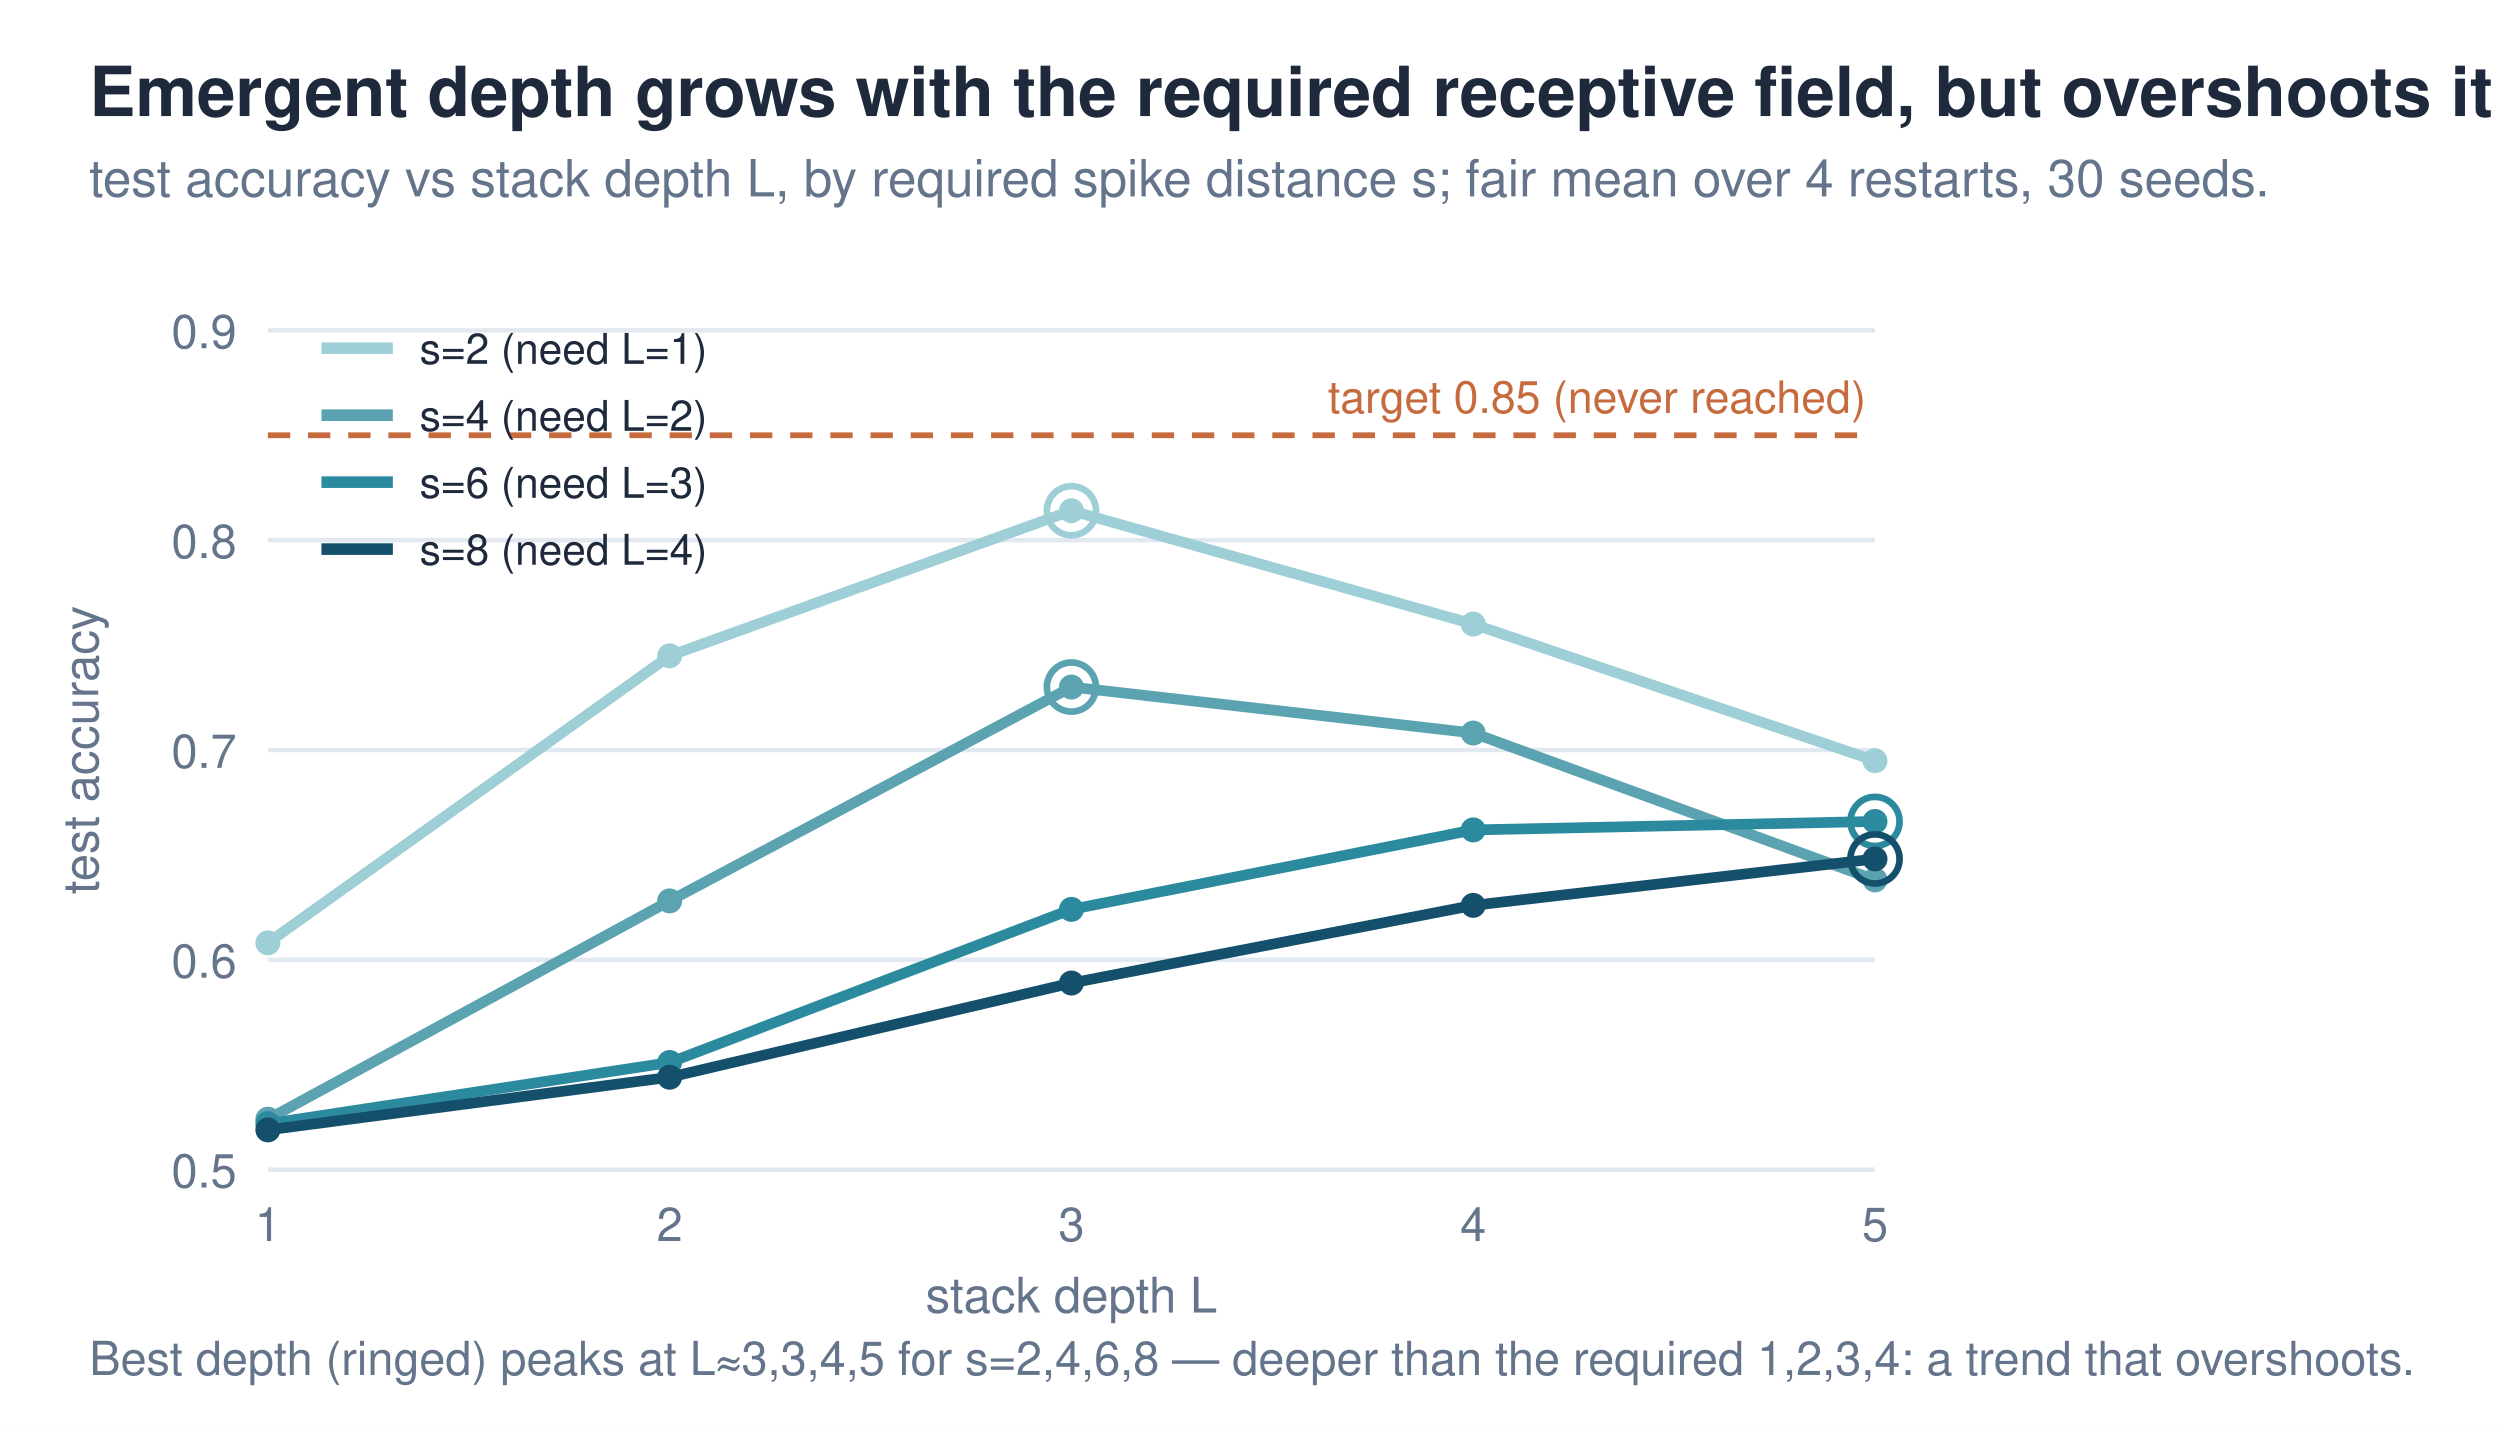
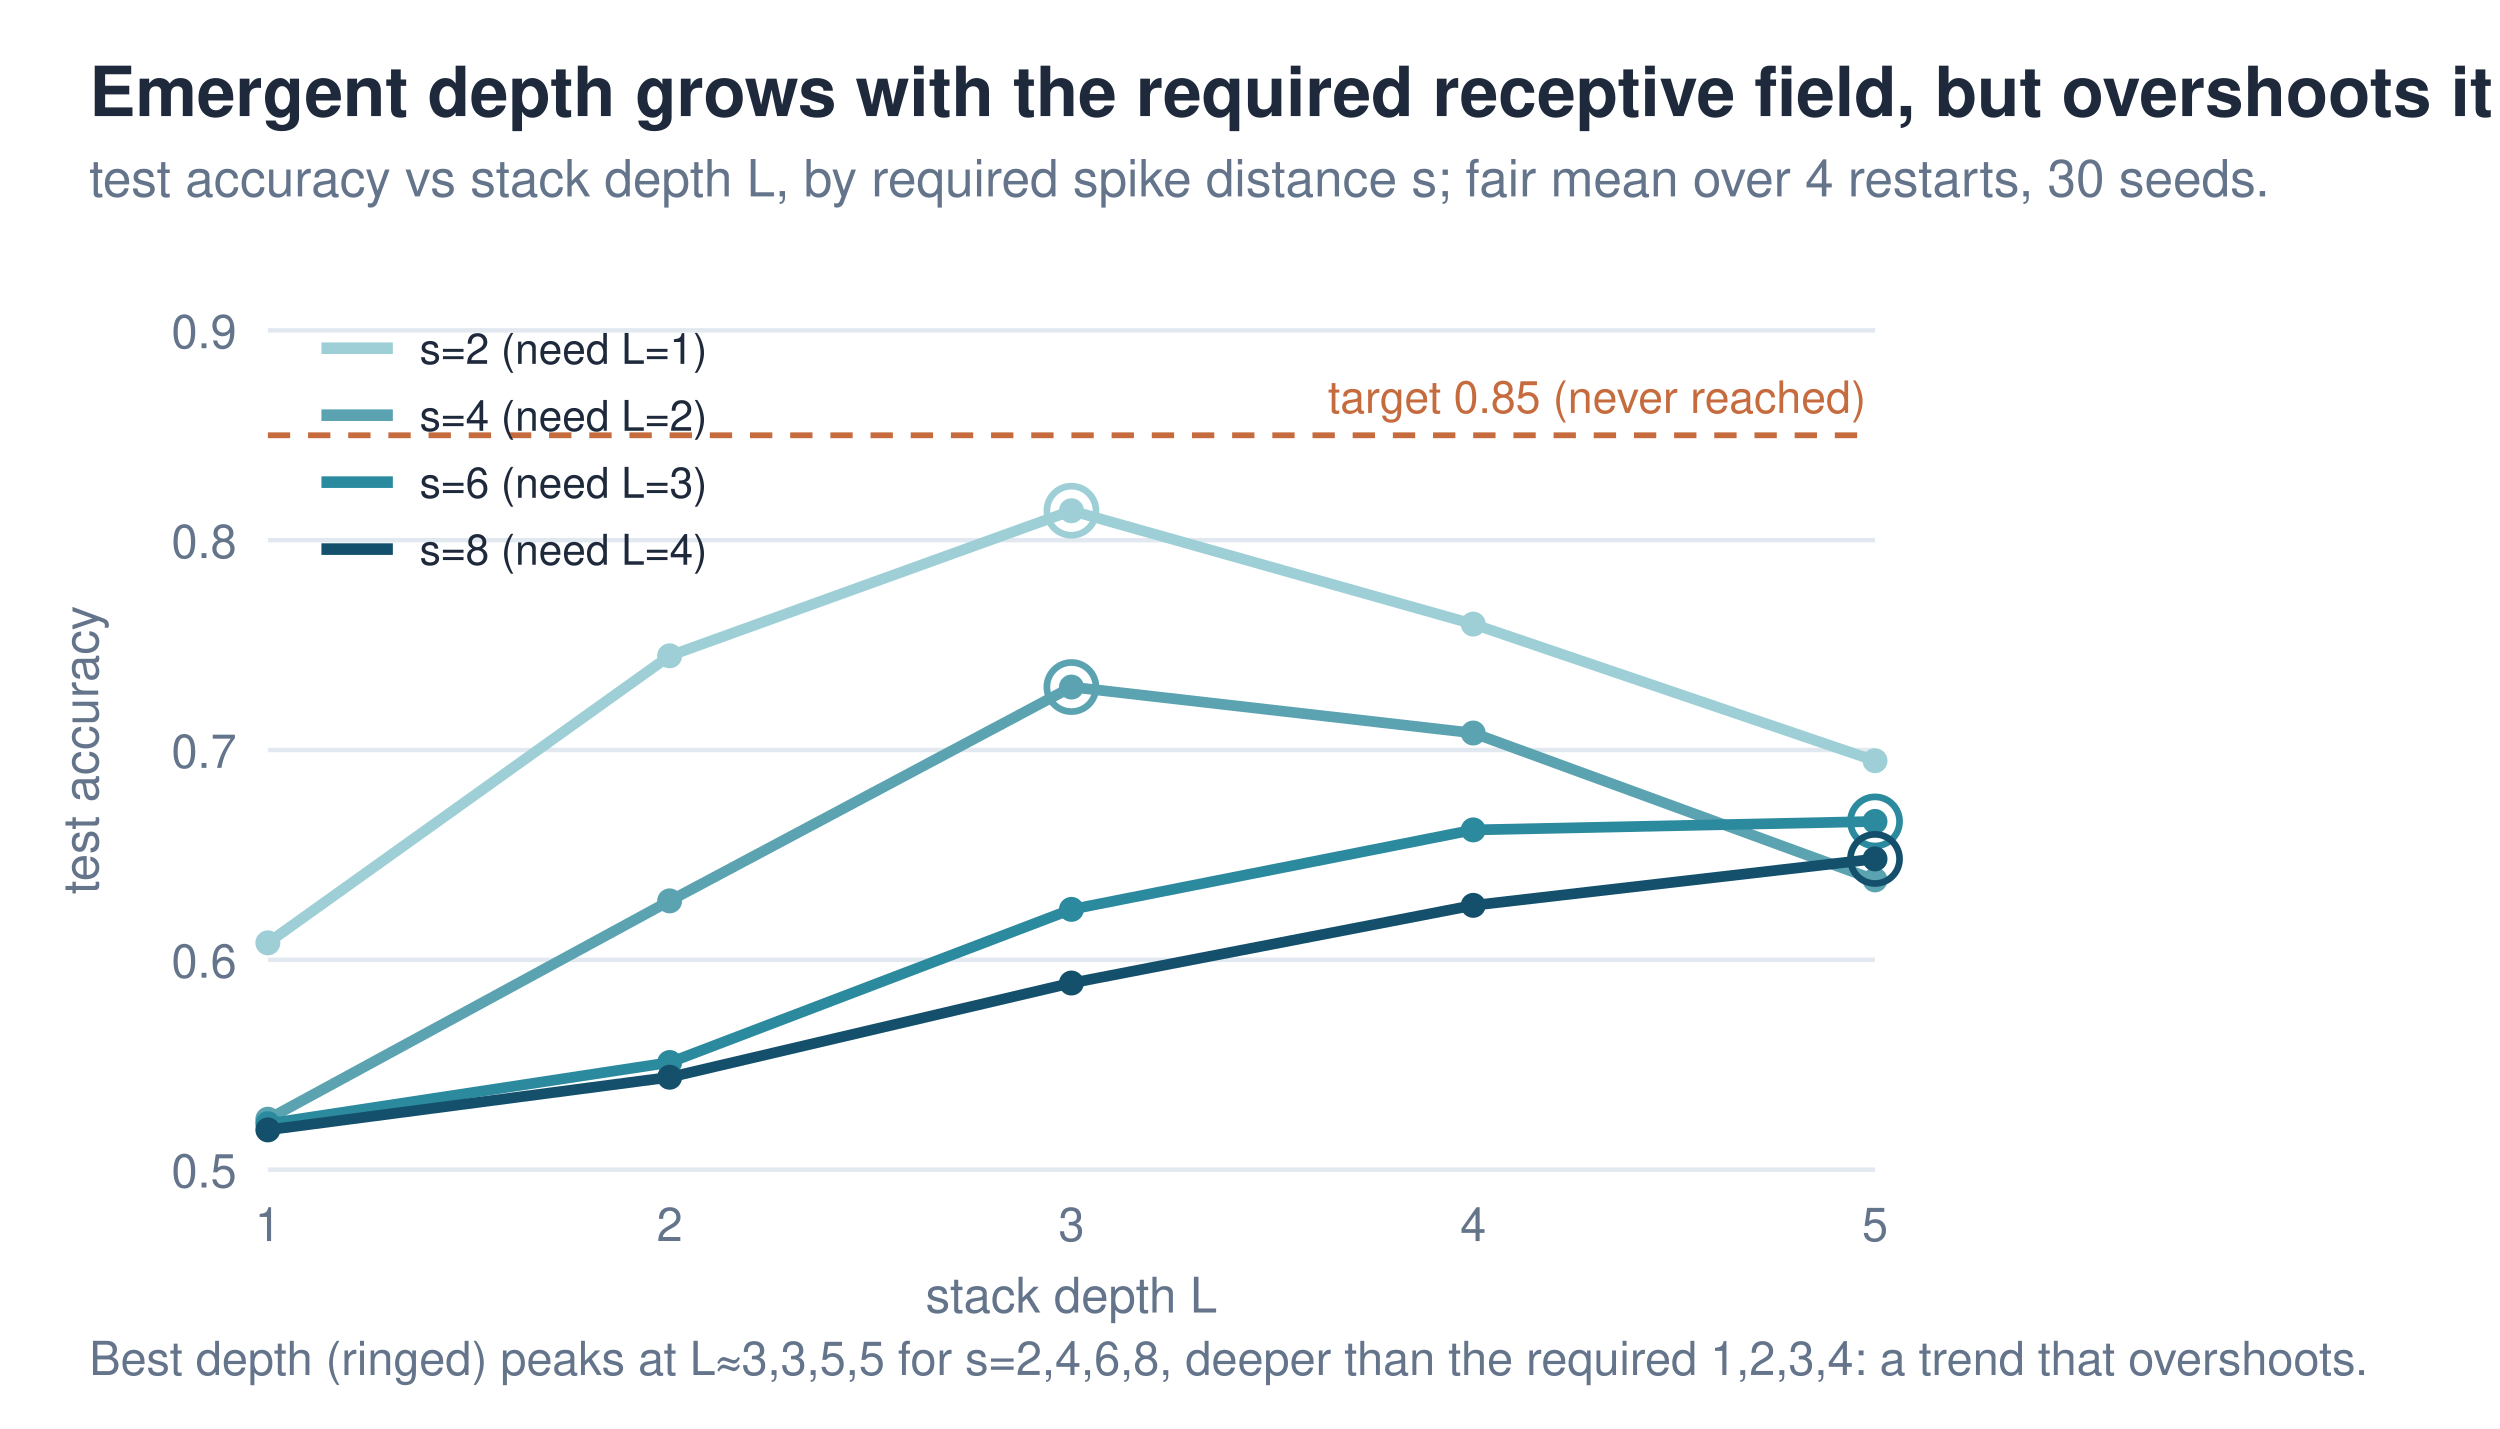
<svg xmlns="http://www.w3.org/2000/svg" viewBox="0 0 560 320" font-family="Segoe UI, Helvetica, Arial, sans-serif">
  <rect x="0" y="0" width="560" height="320" fill="#ffffff" />
  <text x="20" y="26" font-size="15.5" font-weight="600" fill="#1e293b">Emergent depth grows with the required receptive field, but overshoots it</text>
  <text x="20" y="44" font-size="11.5" fill="#64748b">test accuracy vs stack depth L, by required spike distance s; fair mean over 4 restarts, 30 seeds.</text>
  <line x1="60" y1="262.0" x2="420" y2="262.0" stroke="#e2e8f0" stroke-width="1" />
  <text x="53" y="266.0" font-size="10.5" text-anchor="end" fill="#64748b">0.5</text>
  <line x1="60" y1="215.0" x2="420" y2="215.0" stroke="#e2e8f0" stroke-width="1" />
  <text x="53" y="219.0" font-size="10.5" text-anchor="end" fill="#64748b">0.6</text>
  <line x1="60" y1="168.0" x2="420" y2="168.0" stroke="#e2e8f0" stroke-width="1" />
  <text x="53" y="172.0" font-size="10.5" text-anchor="end" fill="#64748b">0.7</text>
  <line x1="60" y1="121.0" x2="420" y2="121.0" stroke="#e2e8f0" stroke-width="1" />
  <text x="53" y="125.0" font-size="10.5" text-anchor="end" fill="#64748b">0.8</text>
  <line x1="60" y1="74.0" x2="420" y2="74.0" stroke="#e2e8f0" stroke-width="1" />
  <text x="53" y="78.0" font-size="10.5" text-anchor="end" fill="#64748b">0.9</text>
  <line x1="60" y1="97.5" x2="420" y2="97.5" stroke="#c56b3e" stroke-width="1.3" stroke-dasharray="5 4" />
  <text x="418" y="92.5" font-size="10" text-anchor="end" fill="#c56b3e">target 0.85 (never reached)</text>
  <text x="60.0" y="278" font-size="10.5" text-anchor="middle" fill="#64748b">1</text>
  <text x="150.0" y="278" font-size="10.5" text-anchor="middle" fill="#64748b">2</text>
  <text x="240.0" y="278" font-size="10.5" text-anchor="middle" fill="#64748b">3</text>
  <text x="330.0" y="278" font-size="10.5" text-anchor="middle" fill="#64748b">4</text>
  <text x="420.0" y="278" font-size="10.5" text-anchor="middle" fill="#64748b">5</text>
  <text x="240.0" y="294" font-size="11" text-anchor="middle" fill="#64748b">stack depth L</text>
  <text transform="rotate(-90 22 168.0)" x="22" y="168.0" font-size="11" text-anchor="middle" fill="#64748b">test accuracy</text>
  <polyline points="60.0,211.2 150.0,146.9 240.0,114.4 330.0,139.8 420.0,170.4" fill="none" stroke="#9ecfd6" stroke-width="2.4" stroke-linejoin="round" />
  <circle cx="60.0" cy="211.2" r="2.8" fill="#9ecfd6" />
  <circle cx="150.0" cy="146.9" r="2.8" fill="#9ecfd6" />
  <circle cx="240.0" cy="114.4" r="2.8" fill="#9ecfd6" />
  <circle cx="330.0" cy="139.8" r="2.8" fill="#9ecfd6" />
  <circle cx="420.0" cy="170.4" r="2.8" fill="#9ecfd6" />
  <circle cx="240.0" cy="114.4" r="5.5" fill="none" stroke="#9ecfd6" stroke-width="1.5" />
  <polyline points="60.0,250.7 150.0,201.8 240.0,153.9 330.0,164.2 420.0,197.1" fill="none" stroke="#5ba3b0" stroke-width="2.4" stroke-linejoin="round" />
  <circle cx="60.0" cy="250.7" r="2.8" fill="#5ba3b0" />
  <circle cx="150.0" cy="201.8" r="2.8" fill="#5ba3b0" />
  <circle cx="240.0" cy="153.9" r="2.8" fill="#5ba3b0" />
  <circle cx="330.0" cy="164.2" r="2.8" fill="#5ba3b0" />
  <circle cx="420.0" cy="197.1" r="2.8" fill="#5ba3b0" />
  <circle cx="240.0" cy="153.9" r="5.5" fill="none" stroke="#5ba3b0" stroke-width="1.5" />
  <polyline points="60.0,251.7 150.0,238.0 240.0,203.7 330.0,185.9 420.0,184.0" fill="none" stroke="#2b8a9e" stroke-width="2.4" stroke-linejoin="round" />
  <circle cx="60.0" cy="251.7" r="2.8" fill="#2b8a9e" />
  <circle cx="150.0" cy="238.0" r="2.8" fill="#2b8a9e" />
  <circle cx="240.0" cy="203.7" r="2.8" fill="#2b8a9e" />
  <circle cx="330.0" cy="185.9" r="2.8" fill="#2b8a9e" />
  <circle cx="420.0" cy="184.0" r="2.8" fill="#2b8a9e" />
  <circle cx="420.0" cy="184.0" r="5.5" fill="none" stroke="#2b8a9e" stroke-width="1.5" />
  <polyline points="60.0,253.1 150.0,241.3 240.0,220.2 330.0,202.8 420.0,192.4" fill="none" stroke="#14506b" stroke-width="2.4" stroke-linejoin="round" />
  <circle cx="60.0" cy="253.1" r="2.8" fill="#14506b" />
  <circle cx="150.0" cy="241.3" r="2.8" fill="#14506b" />
  <circle cx="240.0" cy="220.2" r="2.8" fill="#14506b" />
  <circle cx="330.0" cy="202.8" r="2.8" fill="#14506b" />
  <circle cx="420.0" cy="192.4" r="2.8" fill="#14506b" />
  <circle cx="420.0" cy="192.4" r="5.5" fill="none" stroke="#14506b" stroke-width="1.5" />
  <line x1="72" y1="78" x2="88" y2="78" stroke="#9ecfd6" stroke-width="2.6" />
  <text x="94" y="81.5" font-size="9.5" fill="#1e293b">s=2 (need L=1)</text>
  <line x1="72" y1="93" x2="88" y2="93" stroke="#5ba3b0" stroke-width="2.6" />
  <text x="94" y="96.5" font-size="9.5" fill="#1e293b">s=4 (need L=2)</text>
  <line x1="72" y1="108" x2="88" y2="108" stroke="#2b8a9e" stroke-width="2.6" />
  <text x="94" y="111.5" font-size="9.5" fill="#1e293b">s=6 (need L=3)</text>
  <line x1="72" y1="123" x2="88" y2="123" stroke="#14506b" stroke-width="2.6" />
  <text x="94" y="126.5" font-size="9.5" fill="#1e293b">s=8 (need L=4)</text>
-   <text x="20" y="308" font-size="10.5" fill="#64748b">Best depth (ringed) peaks at L≈3,3,4,5 for s=2,4,6,8 — deeper than the required 1,2,3,4: a trend that overshoots.</text>
+   <text x="20" y="308" font-size="10.5" fill="#64748b">Best depth (ringed) peaks at L≈3,3,5,5 for s=2,4,6,8, deeper than the required 1,2,3,4: a trend that overshoots.</text>
</svg>
